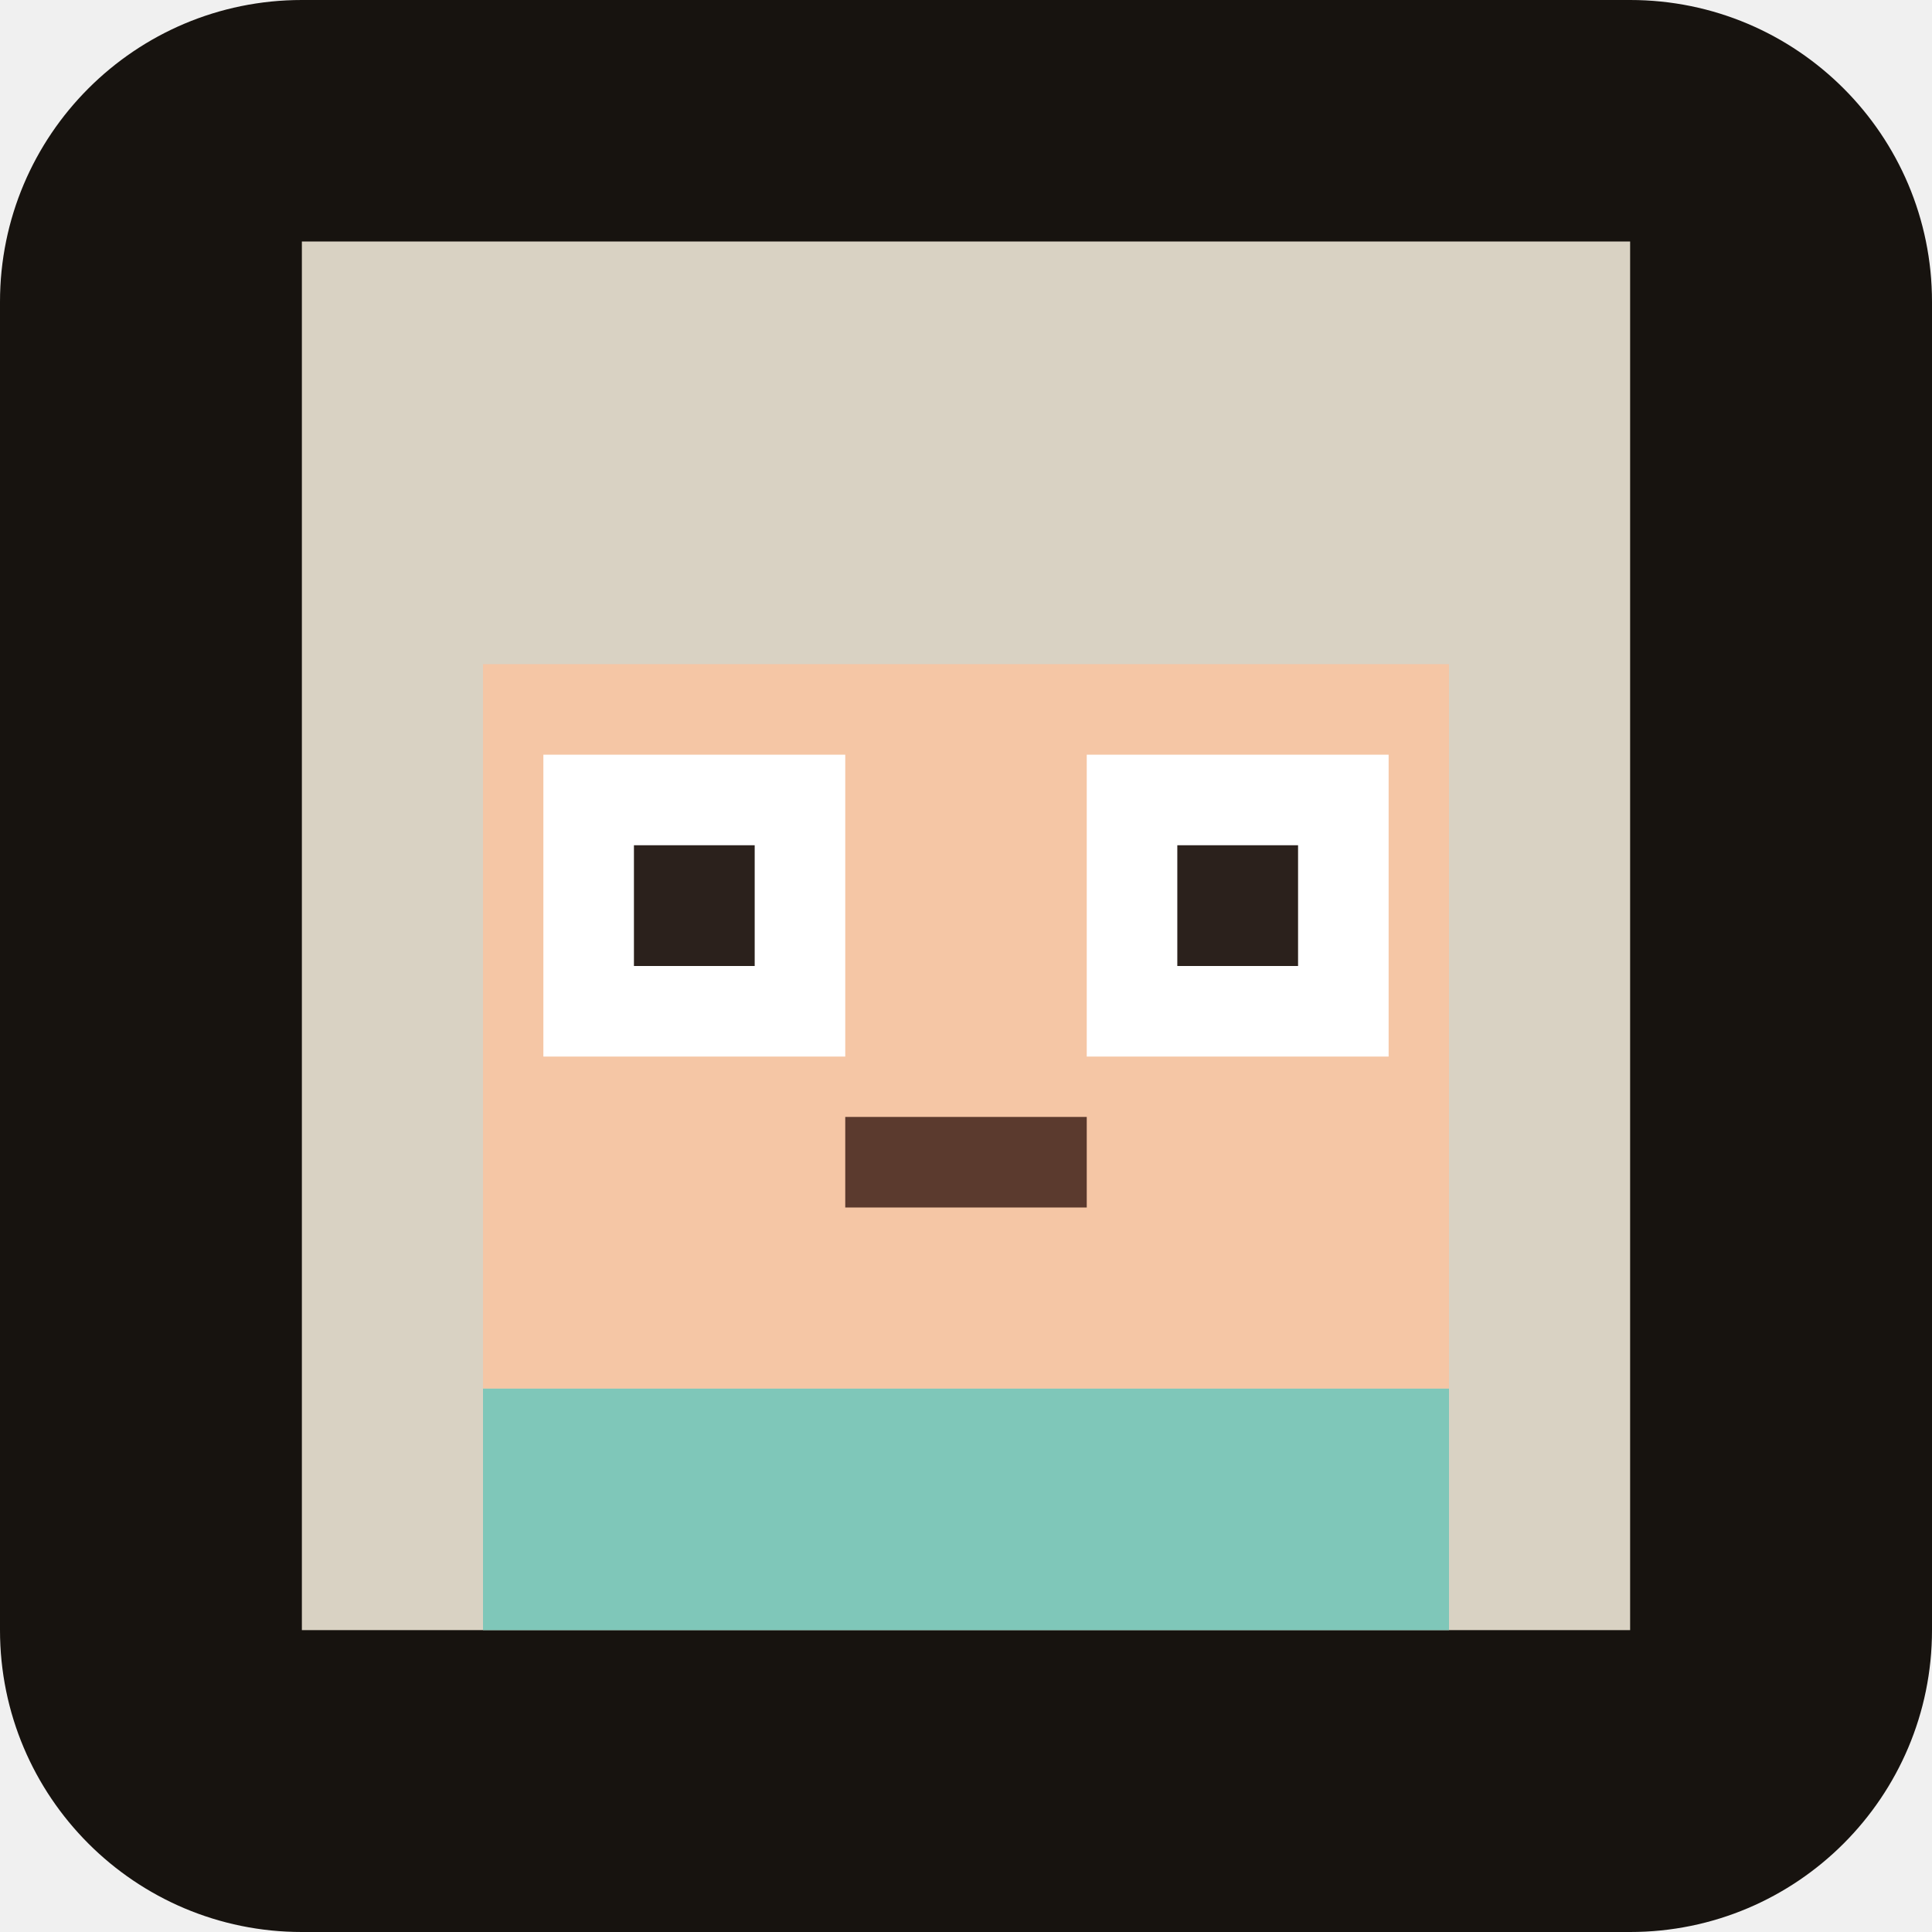
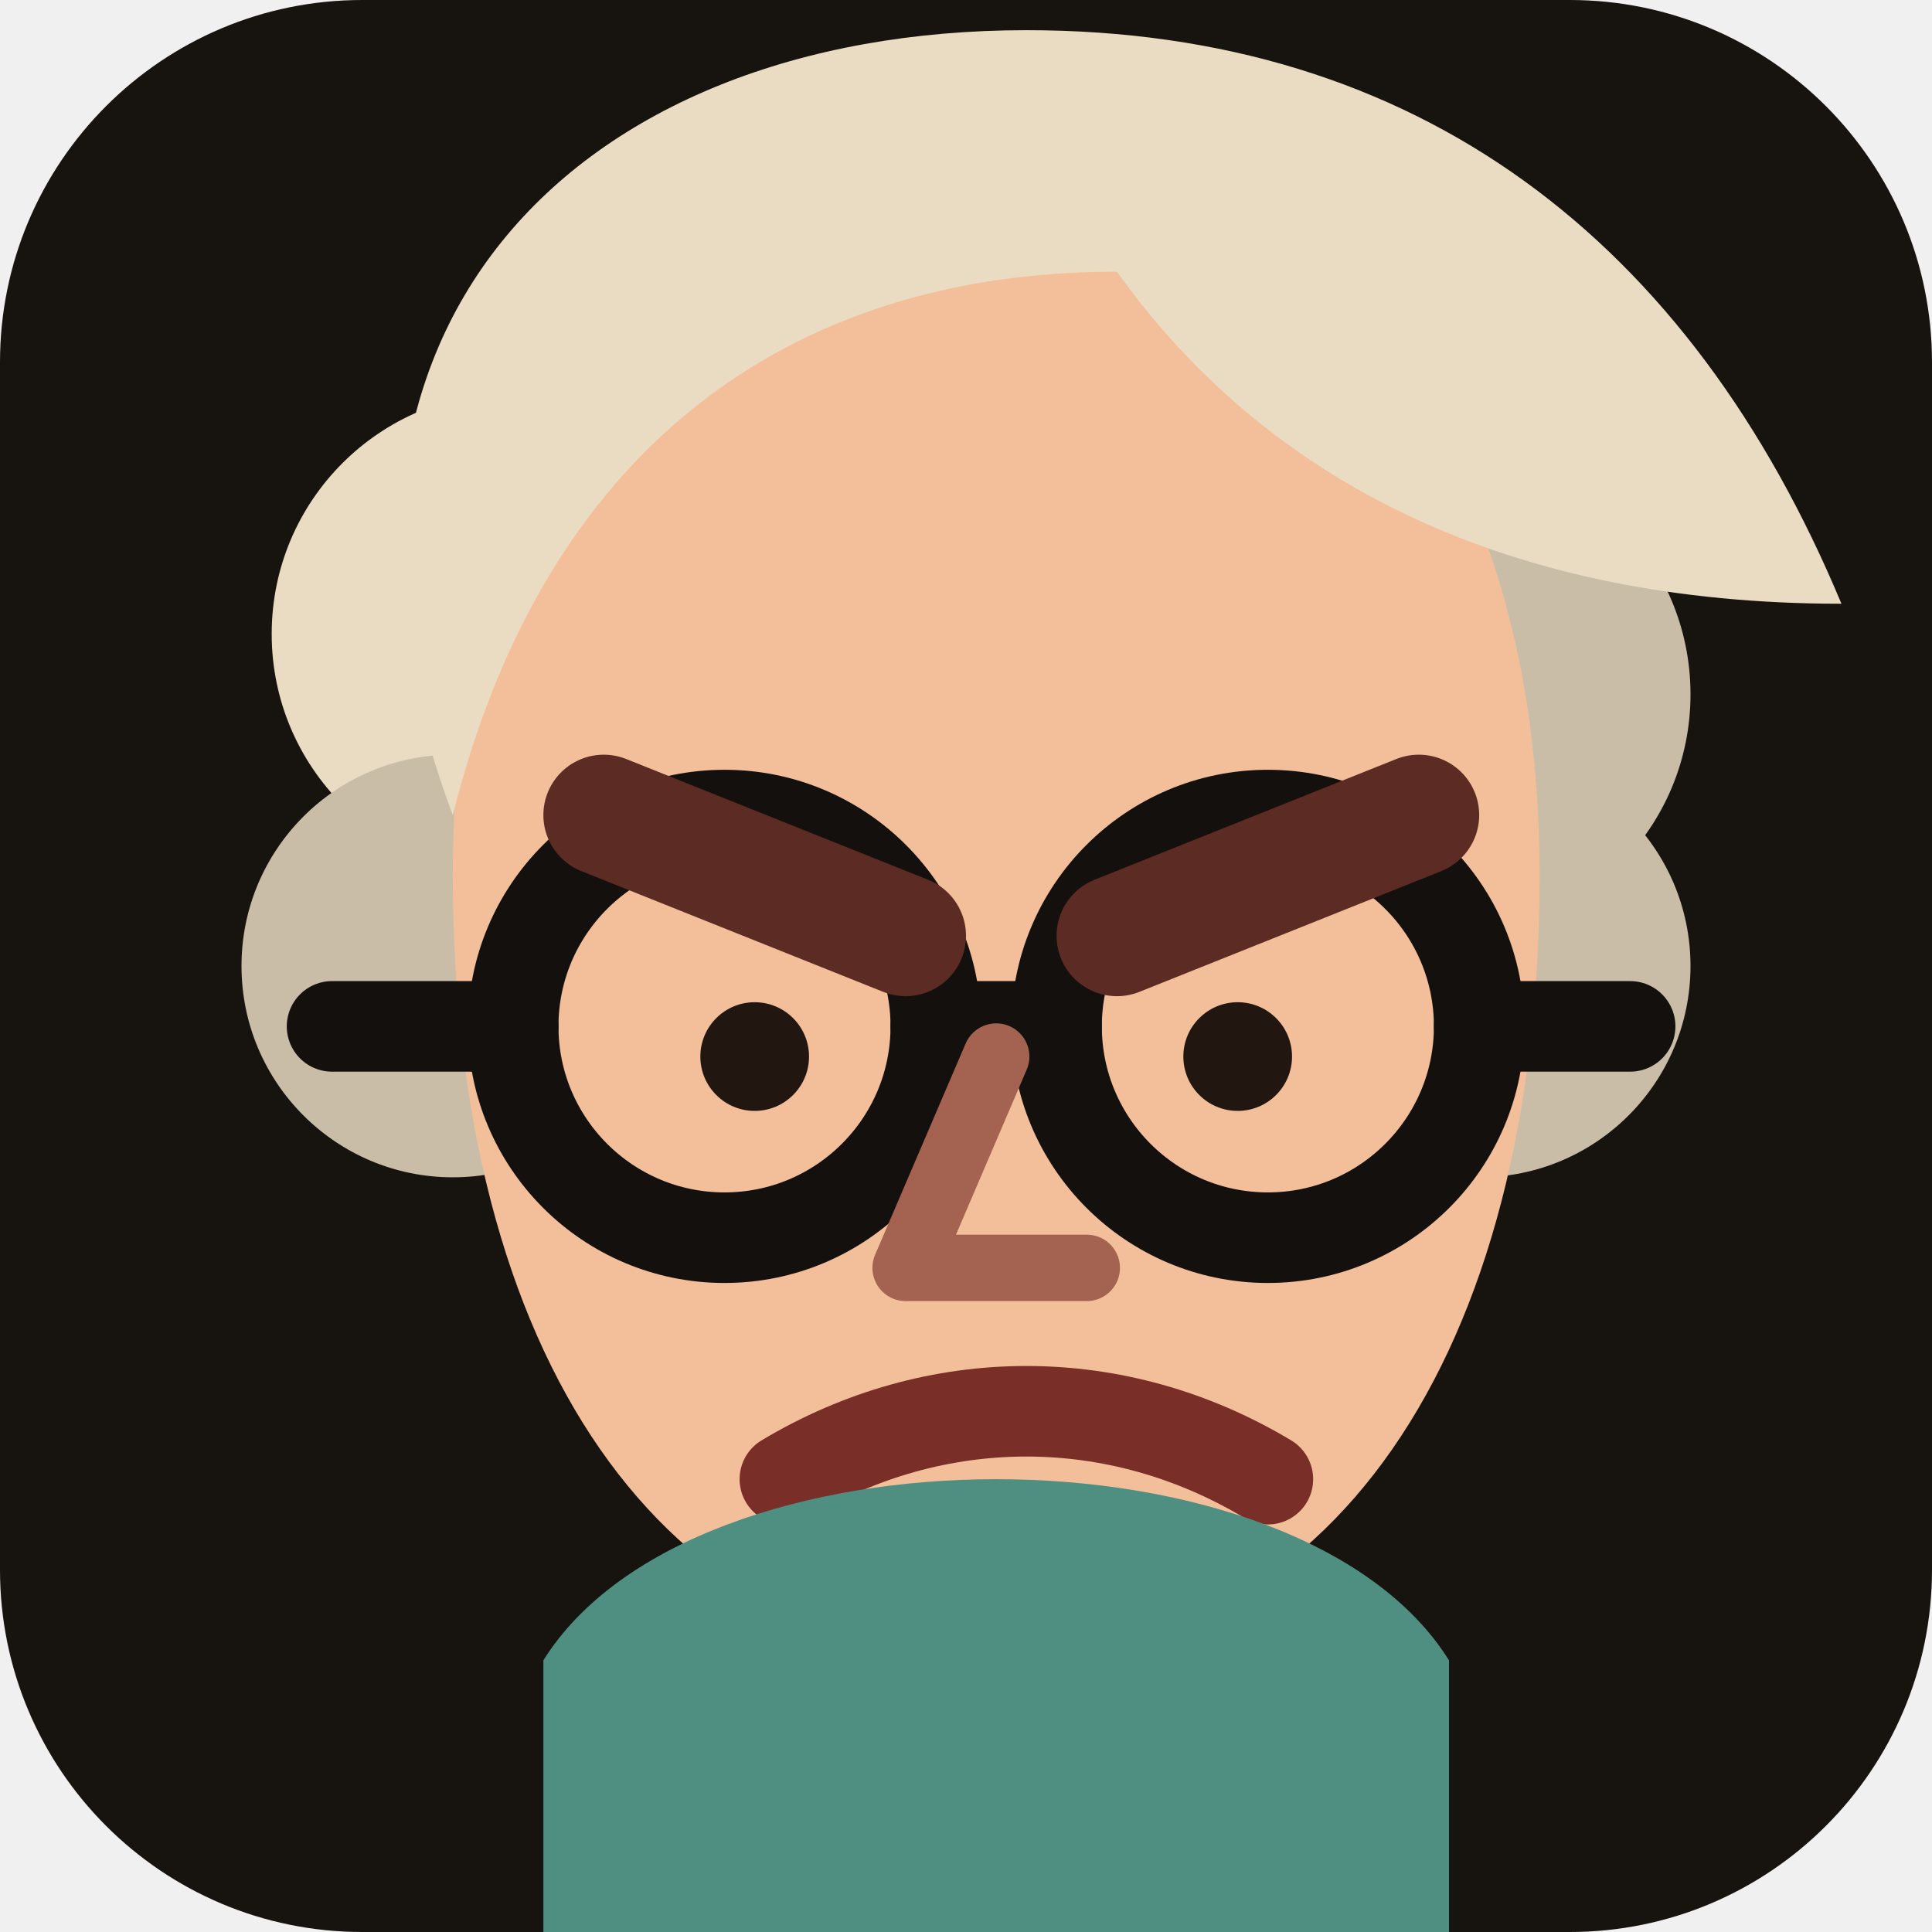
- <svg xmlns="http://www.w3.org/2000/svg" width="64" height="64" viewBox="0 0 64 64">
-   <rect width="64" height="64" rx="10" fill="#17130f" />
-   <rect x="10" y="8" width="44" height="46" fill="#d9d2c3" />
-   <rect x="16" y="22" width="32" height="24" fill="#f5c6a5" />
-   <rect x="18" y="25" width="10" height="10" fill="#fff" />
-   <rect x="36" y="25" width="10" height="10" fill="#fff" />
-   <rect x="21" y="28" width="4" height="4" fill="#2b211c" />
-   <rect x="39" y="28" width="4" height="4" fill="#2b211c" />
-   <rect x="28" y="37" width="8" height="3" fill="#5b3a2e" />
-   <rect x="16" y="46" width="32" height="8" fill="#7fc7b9" />
+ <svg xmlns="http://www.w3.org/2000/svg" width="64" height="64" viewBox="0 0 64 64" role="img" aria-label="Karen">
+   <rect width="64" height="64" rx="12" fill="#17130f" />
+   <circle cx="17" cy="21" r="8" fill="#eadcc3" />
+   <circle cx="28" cy="13" r="9" fill="#fff7df" />
+   <circle cx="39" cy="14" r="9" fill="#eadcc3" />
+   <circle cx="48" cy="23" r="8" fill="#c9bda8" />
+   <circle cx="15" cy="32" r="7" fill="#c9bda8" />
+   <circle cx="49" cy="32" r="7" fill="#c9bda8" />
+   <path d="M15 29c0-14 7-23 18-23s18 9 18 23c0 16-7 26-18 26S15 45 15 29z" fill="#f3bf9a" />
+   <path d="M15 27c3-12 11-18 22-18 5 7 13 11 24 11-5-12-14-19-27-19-15 0-25 10-19 26z" fill="#eadcc3" />
+   <circle cx="24" cy="34" r="7" fill="none" stroke="#14100d" stroke-width="3" />
+   <circle cx="42" cy="34" r="7" fill="none" stroke="#14100d" stroke-width="3" />
+   <path d="M31 34h4M17 34h-6M49 34h5" stroke="#14100d" stroke-width="3" stroke-linecap="round" />
+   <path d="M20 27l10 4M37 31l10-4" stroke="#5b2b24" stroke-width="4" stroke-linecap="round" />
+   <circle cx="25" cy="35" r="1.8" fill="#221611" />
+   <circle cx="41" cy="35" r="1.8" fill="#221611" />
+   <path d="M33 35l-3 7h6" fill="none" stroke="#a46250" stroke-width="2.2" stroke-linecap="round" stroke-linejoin="round" />
+   <path d="M26 49c5-3 11-3 16 0" fill="none" stroke="#7a2e28" stroke-width="3" stroke-linecap="round" />
+   <path d="M18 55c5-8 25-8 30 0v9H18v-9z" fill="#4f8f82" />
</svg>
